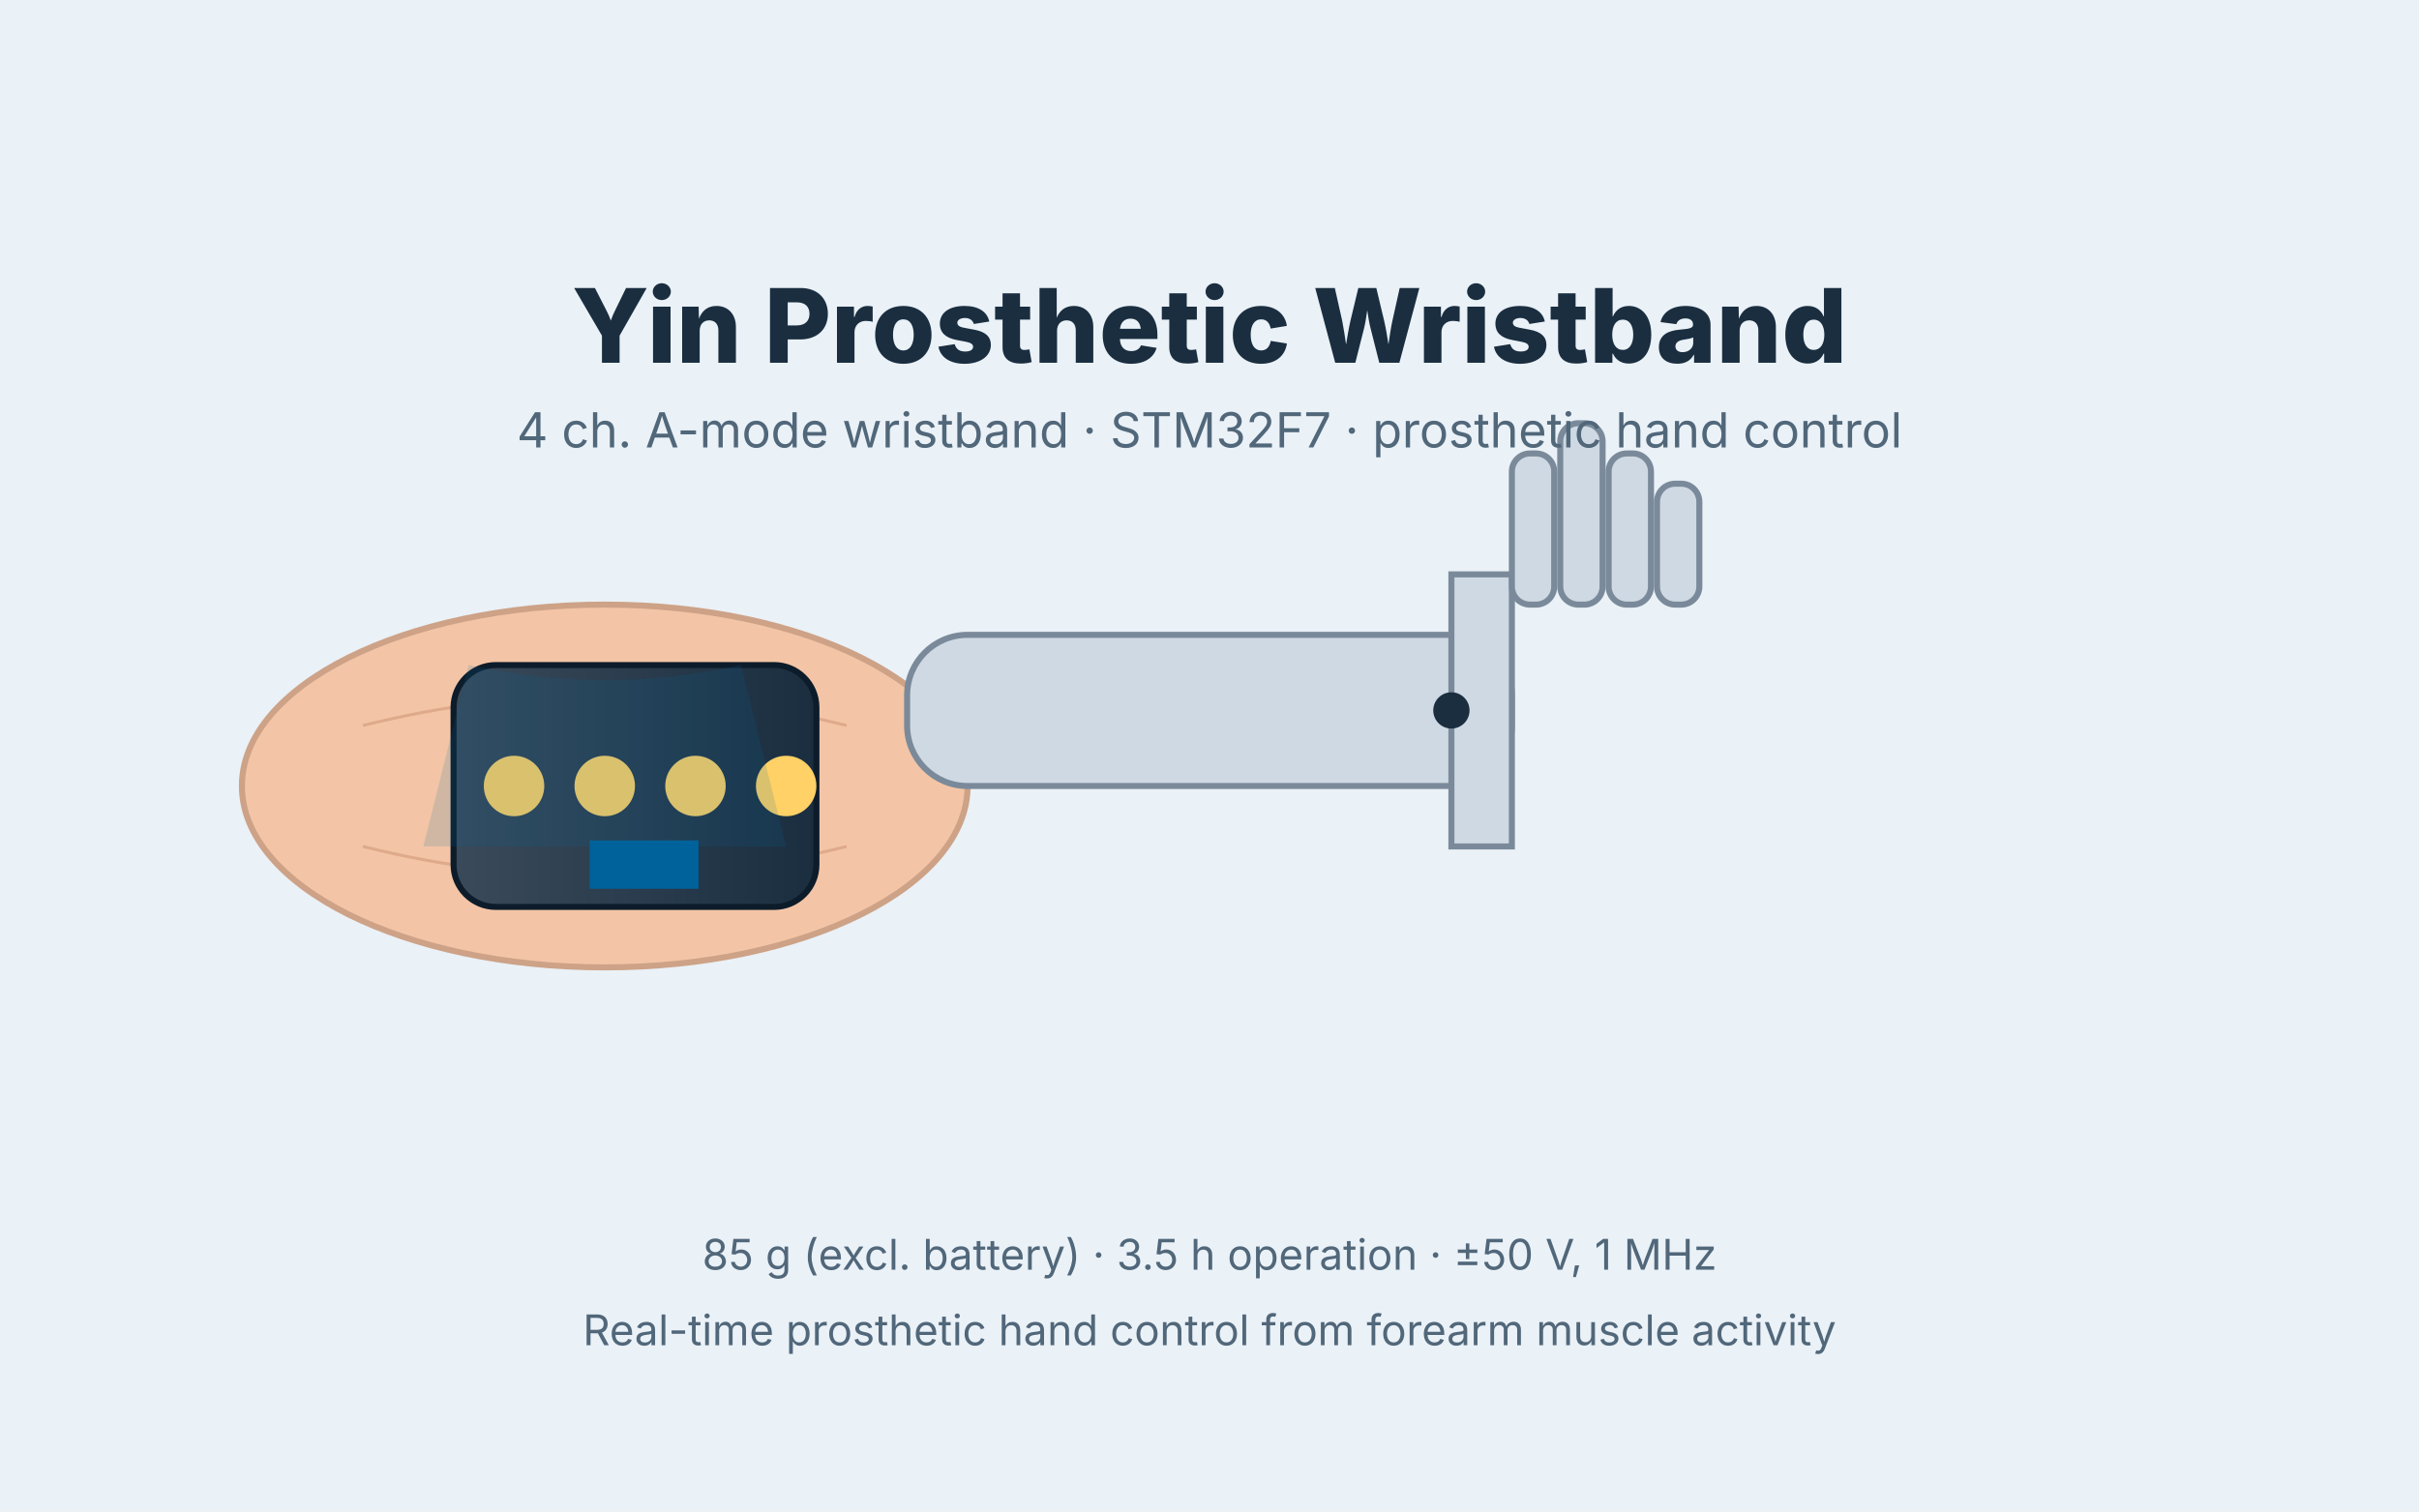
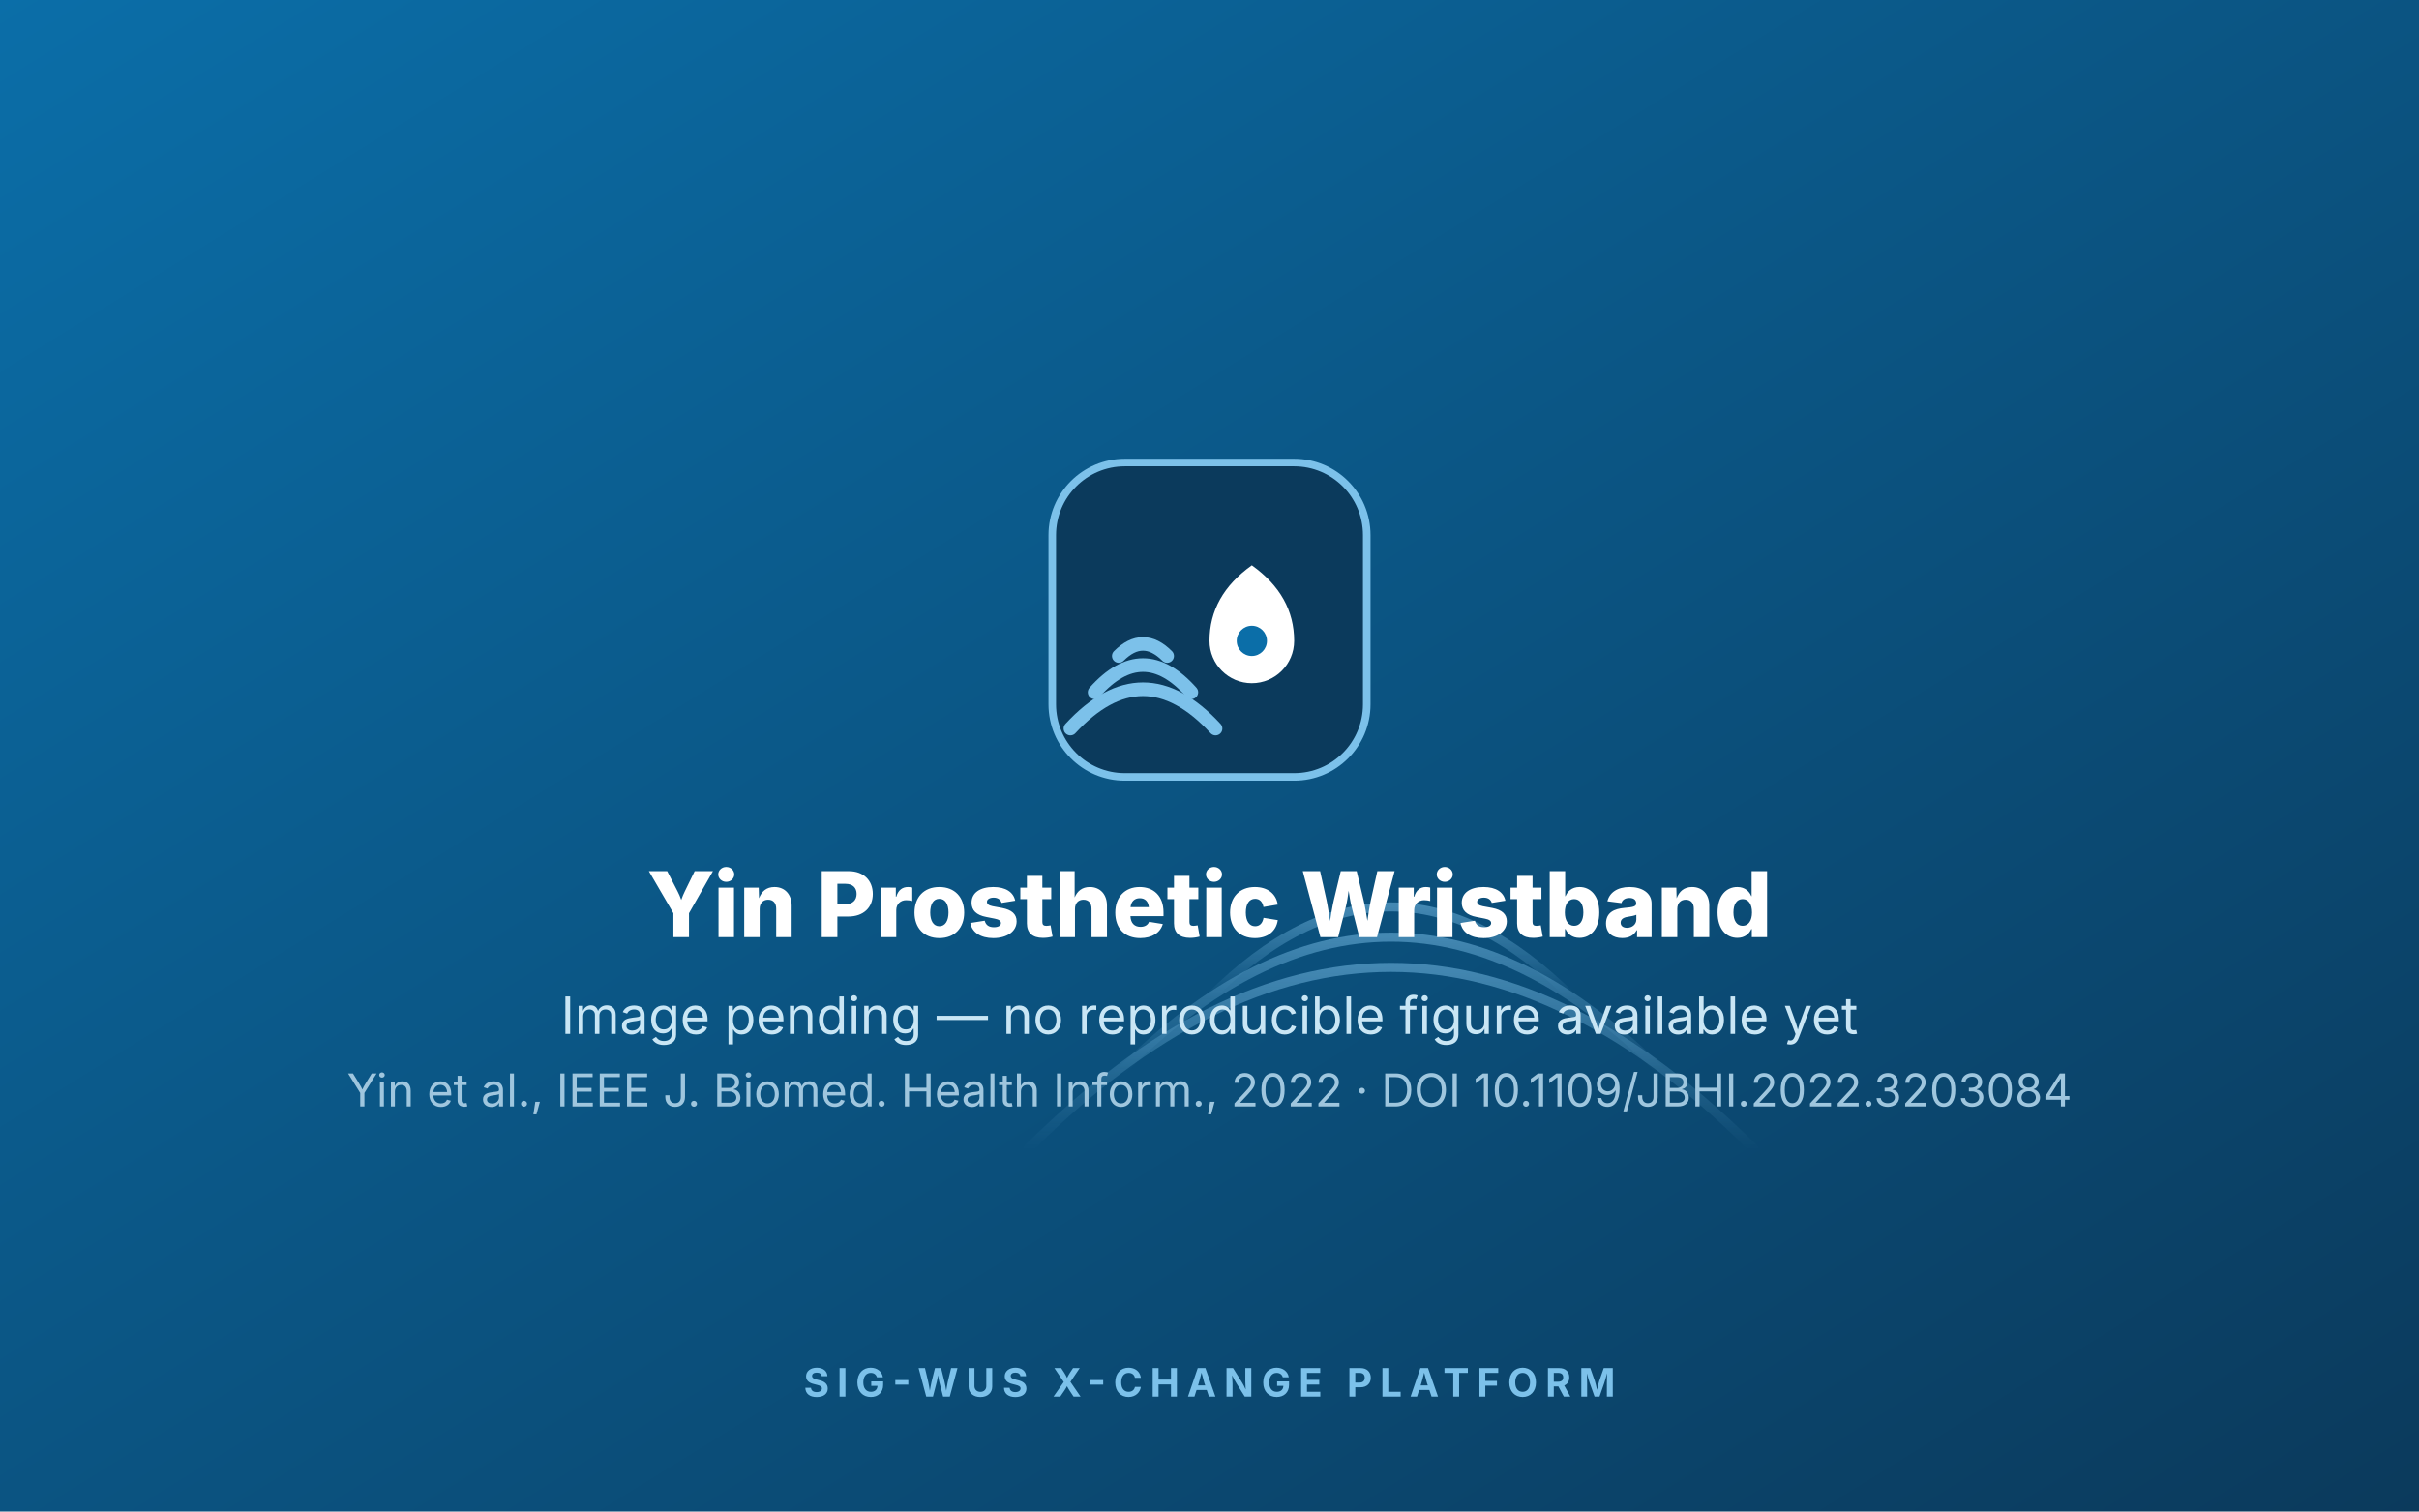
<svg xmlns="http://www.w3.org/2000/svg" viewBox="0 0 800 500" role="img" aria-labelledby="t-yin d-yin">
  <defs>
-     <linearGradient id="band-y" x1="0" x2="1" y1="0" y2="0">
-       <stop offset="0" stop-color="#3a4a5a" />
-       <stop offset="1" stop-color="#1a2e40" />
+     <linearGradient id="swx-bg" x1="0" y1="0" x2="1" y2="1">
+       <stop offset="0" stop-color="#0b6ea8" />
+       <stop offset="1" stop-color="#0b3a5c" />
+     </linearGradient>
+     <linearGradient id="swx-wave" x1="0" y1="0" x2="0" y2="1">
+       <stop offset="0" stop-color="#7cc1ea" stop-opacity="0.9" />
+       <stop offset="1" stop-color="#7cc1ea" stop-opacity="0" />
    </linearGradient>
  </defs>
-   <rect width="800" height="500" fill="#eaf1f7" />
-   <ellipse cx="200" cy="260" rx="120" ry="60" fill="#f3c5a6" stroke="#cda287" stroke-width="2" />
-   <g stroke="#c99070" stroke-width="1" fill="none" opacity=".5">
-     <path d="M120 240 Q200 220 280 240" />
-     <path d="M120 280 Q200 300 280 280" />
+   <rect width="800" height="500" fill="url(#swx-bg)" />
+   <g fill="none" stroke="url(#swx-wave)" stroke-width="3" stroke-linecap="round" opacity="0.55">
+     <path d="M400 330 Q460 270 520 330" />
+     <path d="M370 355 Q460 265 550 355" />
+     <path d="M340 380 Q460 260 580 380" />
  </g>
-   <g transform="translate(150,220)">
-     <rect x="0" y="0" width="120" height="80" rx="14" fill="url(#band-y)" stroke="#0d1c2a" stroke-width="2" />
-     <g fill="#ffd166">
-       <circle cx="20" cy="40" r="10" />
-       <circle cx="50" cy="40" r="10" />
-       <circle cx="80" cy="40" r="10" />
-       <circle cx="110" cy="40" r="10" />
+   <g transform="translate(400 205)">
+     <rect x="-52" y="-52" width="104" height="104" rx="24" fill="#0b3a5c" stroke="#7cc1ea" stroke-width="2.5" />
+     <g fill="none" stroke="#7cc1ea" stroke-width="4.5" stroke-linecap="round">
+       <path d="M-30 12 Q-22 4 -14 12" />
+       <path d="M-38 24 Q-22 6 -6 24" />
+       <path d="M-46 36 Q-22 10 2 36" />
    </g>
-     <rect x="45" y="58" width="36" height="16" fill="#00629b" />
+     <path d="M14 -18 q-14 10 -14 25 a14 14 0 0 0 28 0 q0 -15 -14 -25 z" fill="#ffffff" />
+     <circle cx="14" cy="7" r="5" fill="#0b6ea8" />
  </g>
-   <path d="M155 220 Q200 230 245 220 L260 280 L140 280 Z" fill="#00629b" opacity=".15" />
-   <g transform="translate(300,190)">
-     <rect x="0" y="20" width="200" height="50" rx="20" fill="#cfd9e3" stroke="#7a8a9a" stroke-width="2" />
-     <rect x="180" y="0" width="20" height="90" fill="#cfd9e3" stroke="#7a8a9a" stroke-width="2" />
-     <g fill="#cfd9e3" stroke="#7a8a9a" stroke-width="2">
-       <rect x="200" y="-40" width="14" height="50" rx="6" />
-       <rect x="216" y="-50" width="14" height="60" rx="6" />
-       <rect x="232" y="-40" width="14" height="50" rx="6" />
-       <rect x="248" y="-30" width="14" height="40" rx="6" />
-     </g>
-     <circle cx="180" cy="45" r="6" fill="#1a2e40" />
-   </g>
-   <g font-family="Inter, Arial" fill="#1a2e40">
-     <text x="400" y="120" font-size="34" font-weight="800" text-anchor="middle">Yin Prosthetic Wristband</text>
-     <text x="400" y="148" font-size="16" text-anchor="middle" fill="#51677a">4 ch. A-mode wristband · STM32F7 · prosthetic hand control</text>
-     <text x="400" y="420" font-size="14" text-anchor="middle" fill="#51677a">85 g (excl. battery) · 3.5 h operation · ±50 V, 1 MHz</text>
-     <text x="400" y="445" font-size="14" text-anchor="middle" fill="#51677a">Real-time prosthetic hand control from forearm muscle activity</text>
+   <g font-family="Inter, Arial" text-anchor="middle">
+     <text x="400" y="310" font-size="30" font-weight="800" fill="#ffffff">Yin Prosthetic Wristband</text>
+     <text x="400" y="342" font-size="17" fill="#c9e6f5">Image pending — no reproducible figure available yet</text>
+     <text x="400" y="366" font-size="15" fill="#9fc6de">Yin et al., IEEE J. Biomed. Health Inform., 2022 · DOI 10.1109/JBHI.2022.3203084</text>
+     <text x="400" y="462" font-size="13" letter-spacing="2.5" font-weight="700" fill="#7cc1ea">SIG-WUS X-CHANGE PLATFORM</text>
  </g>
</svg>
